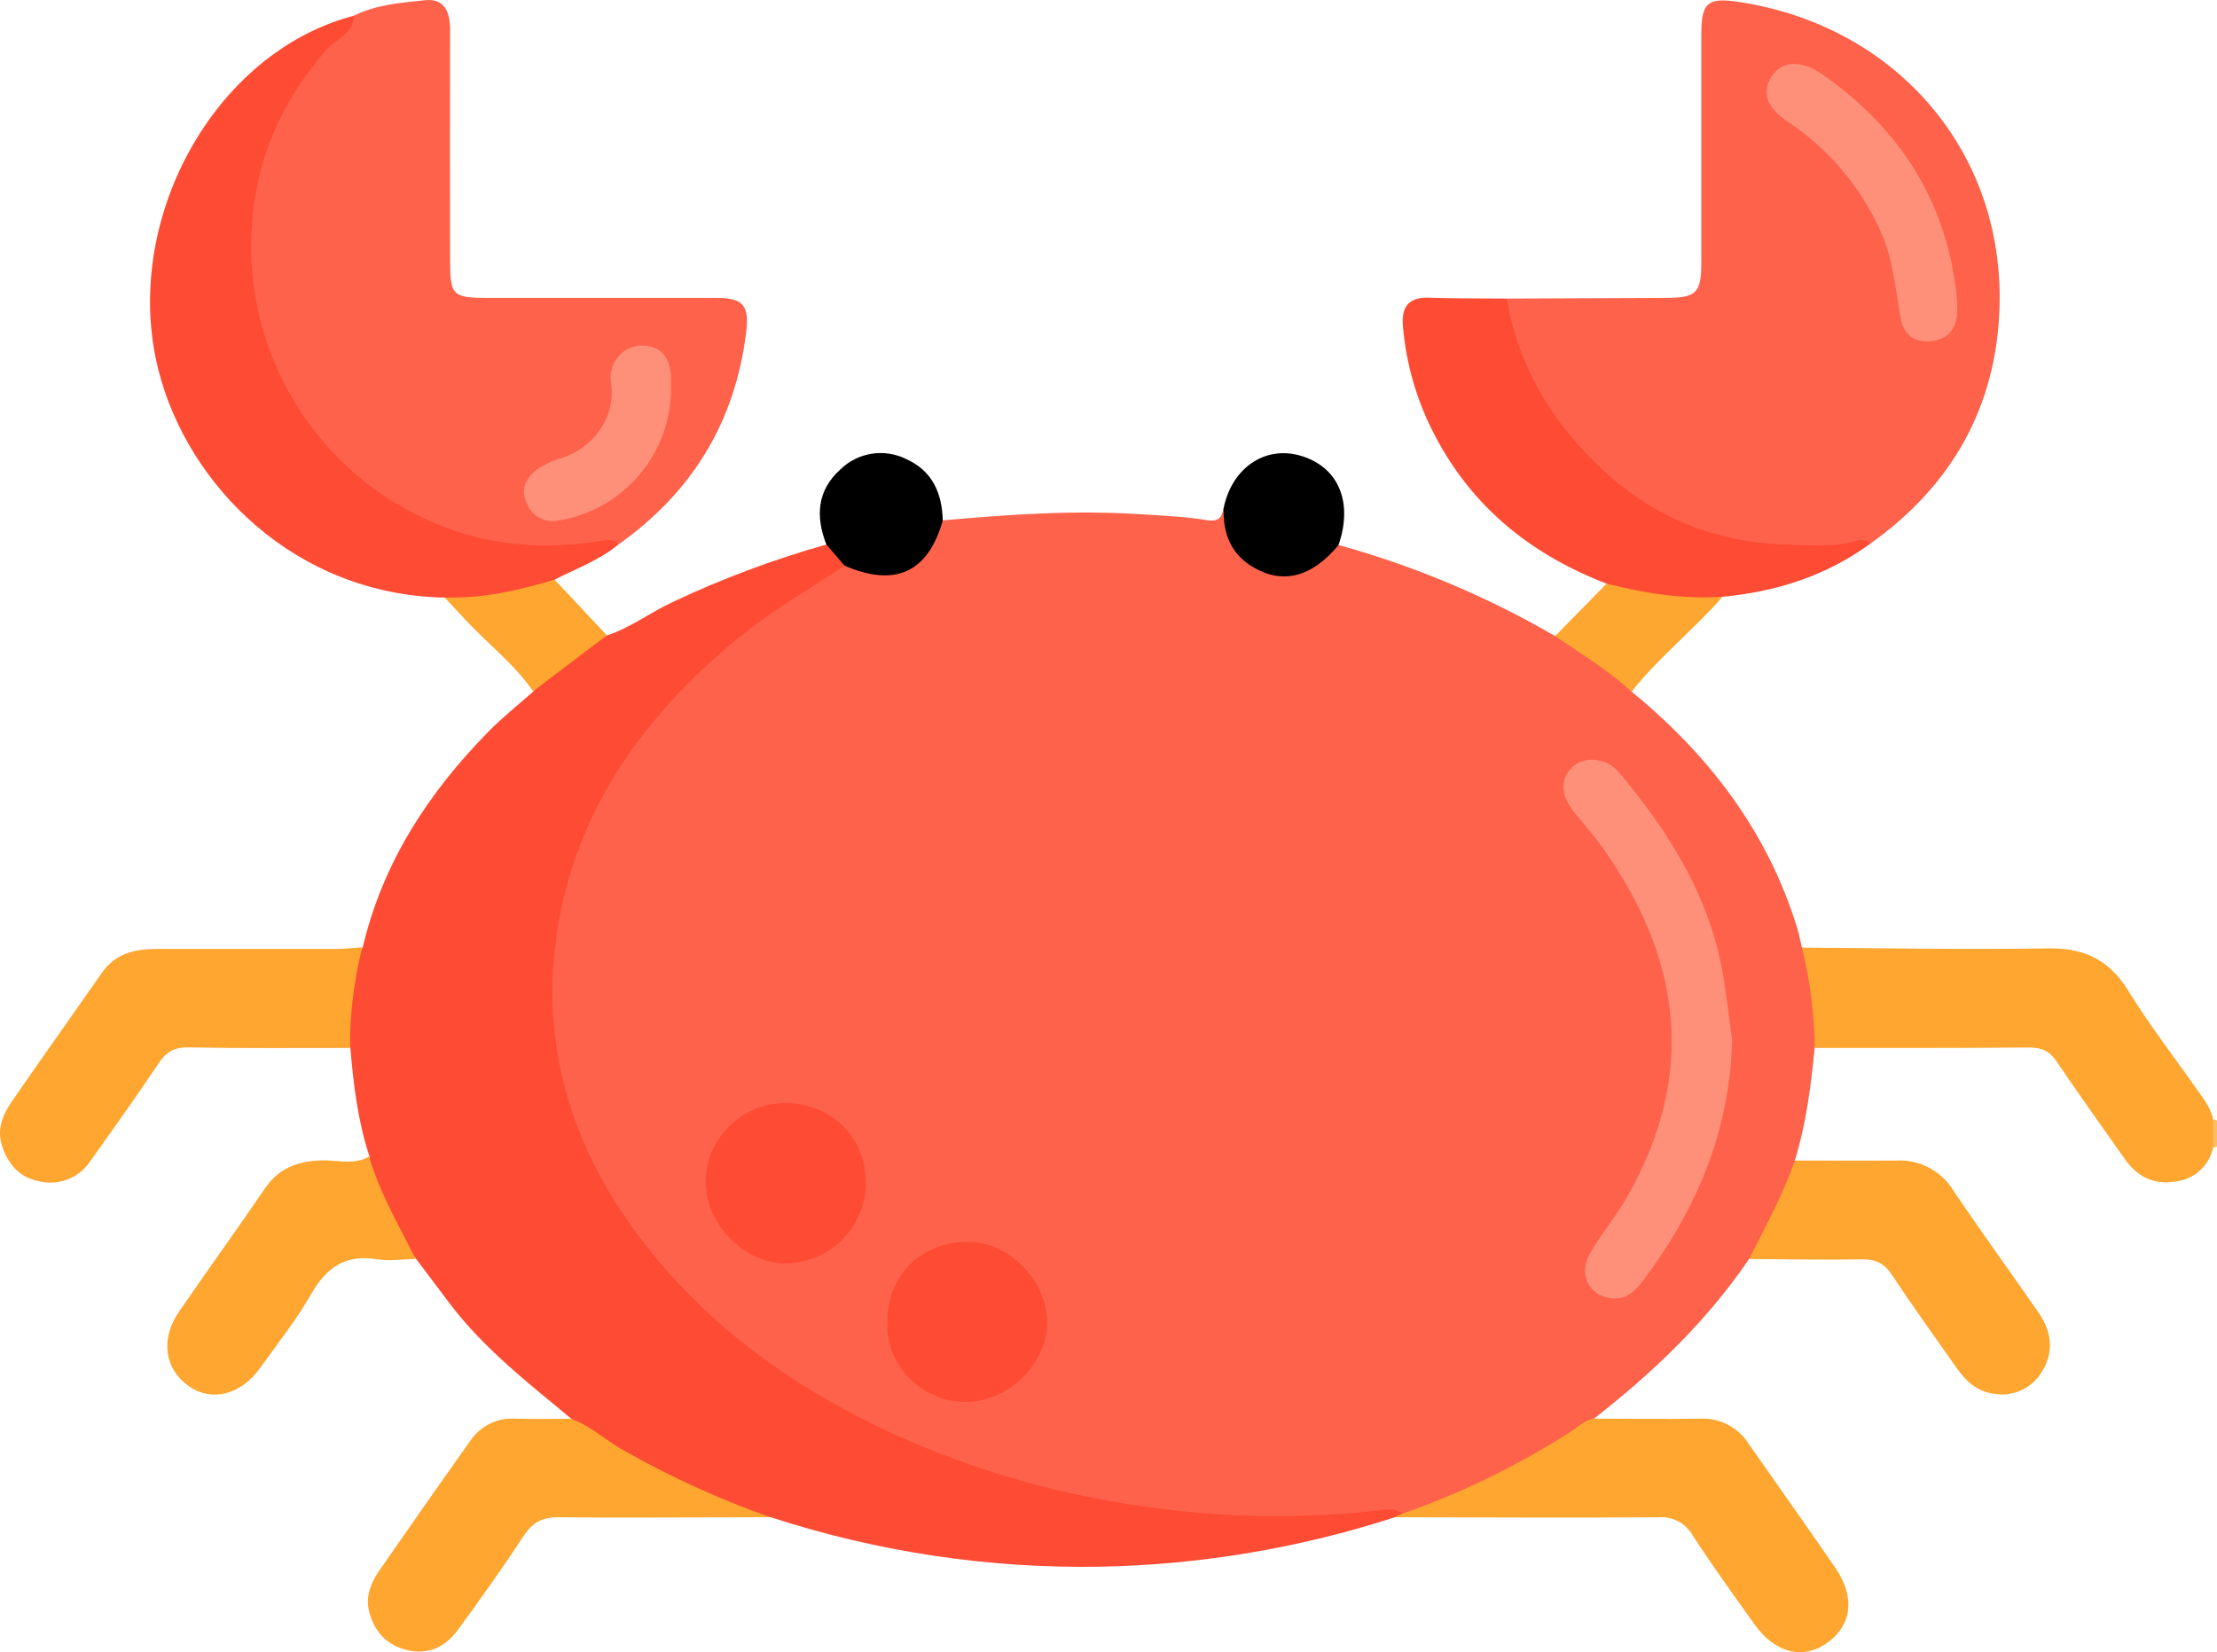
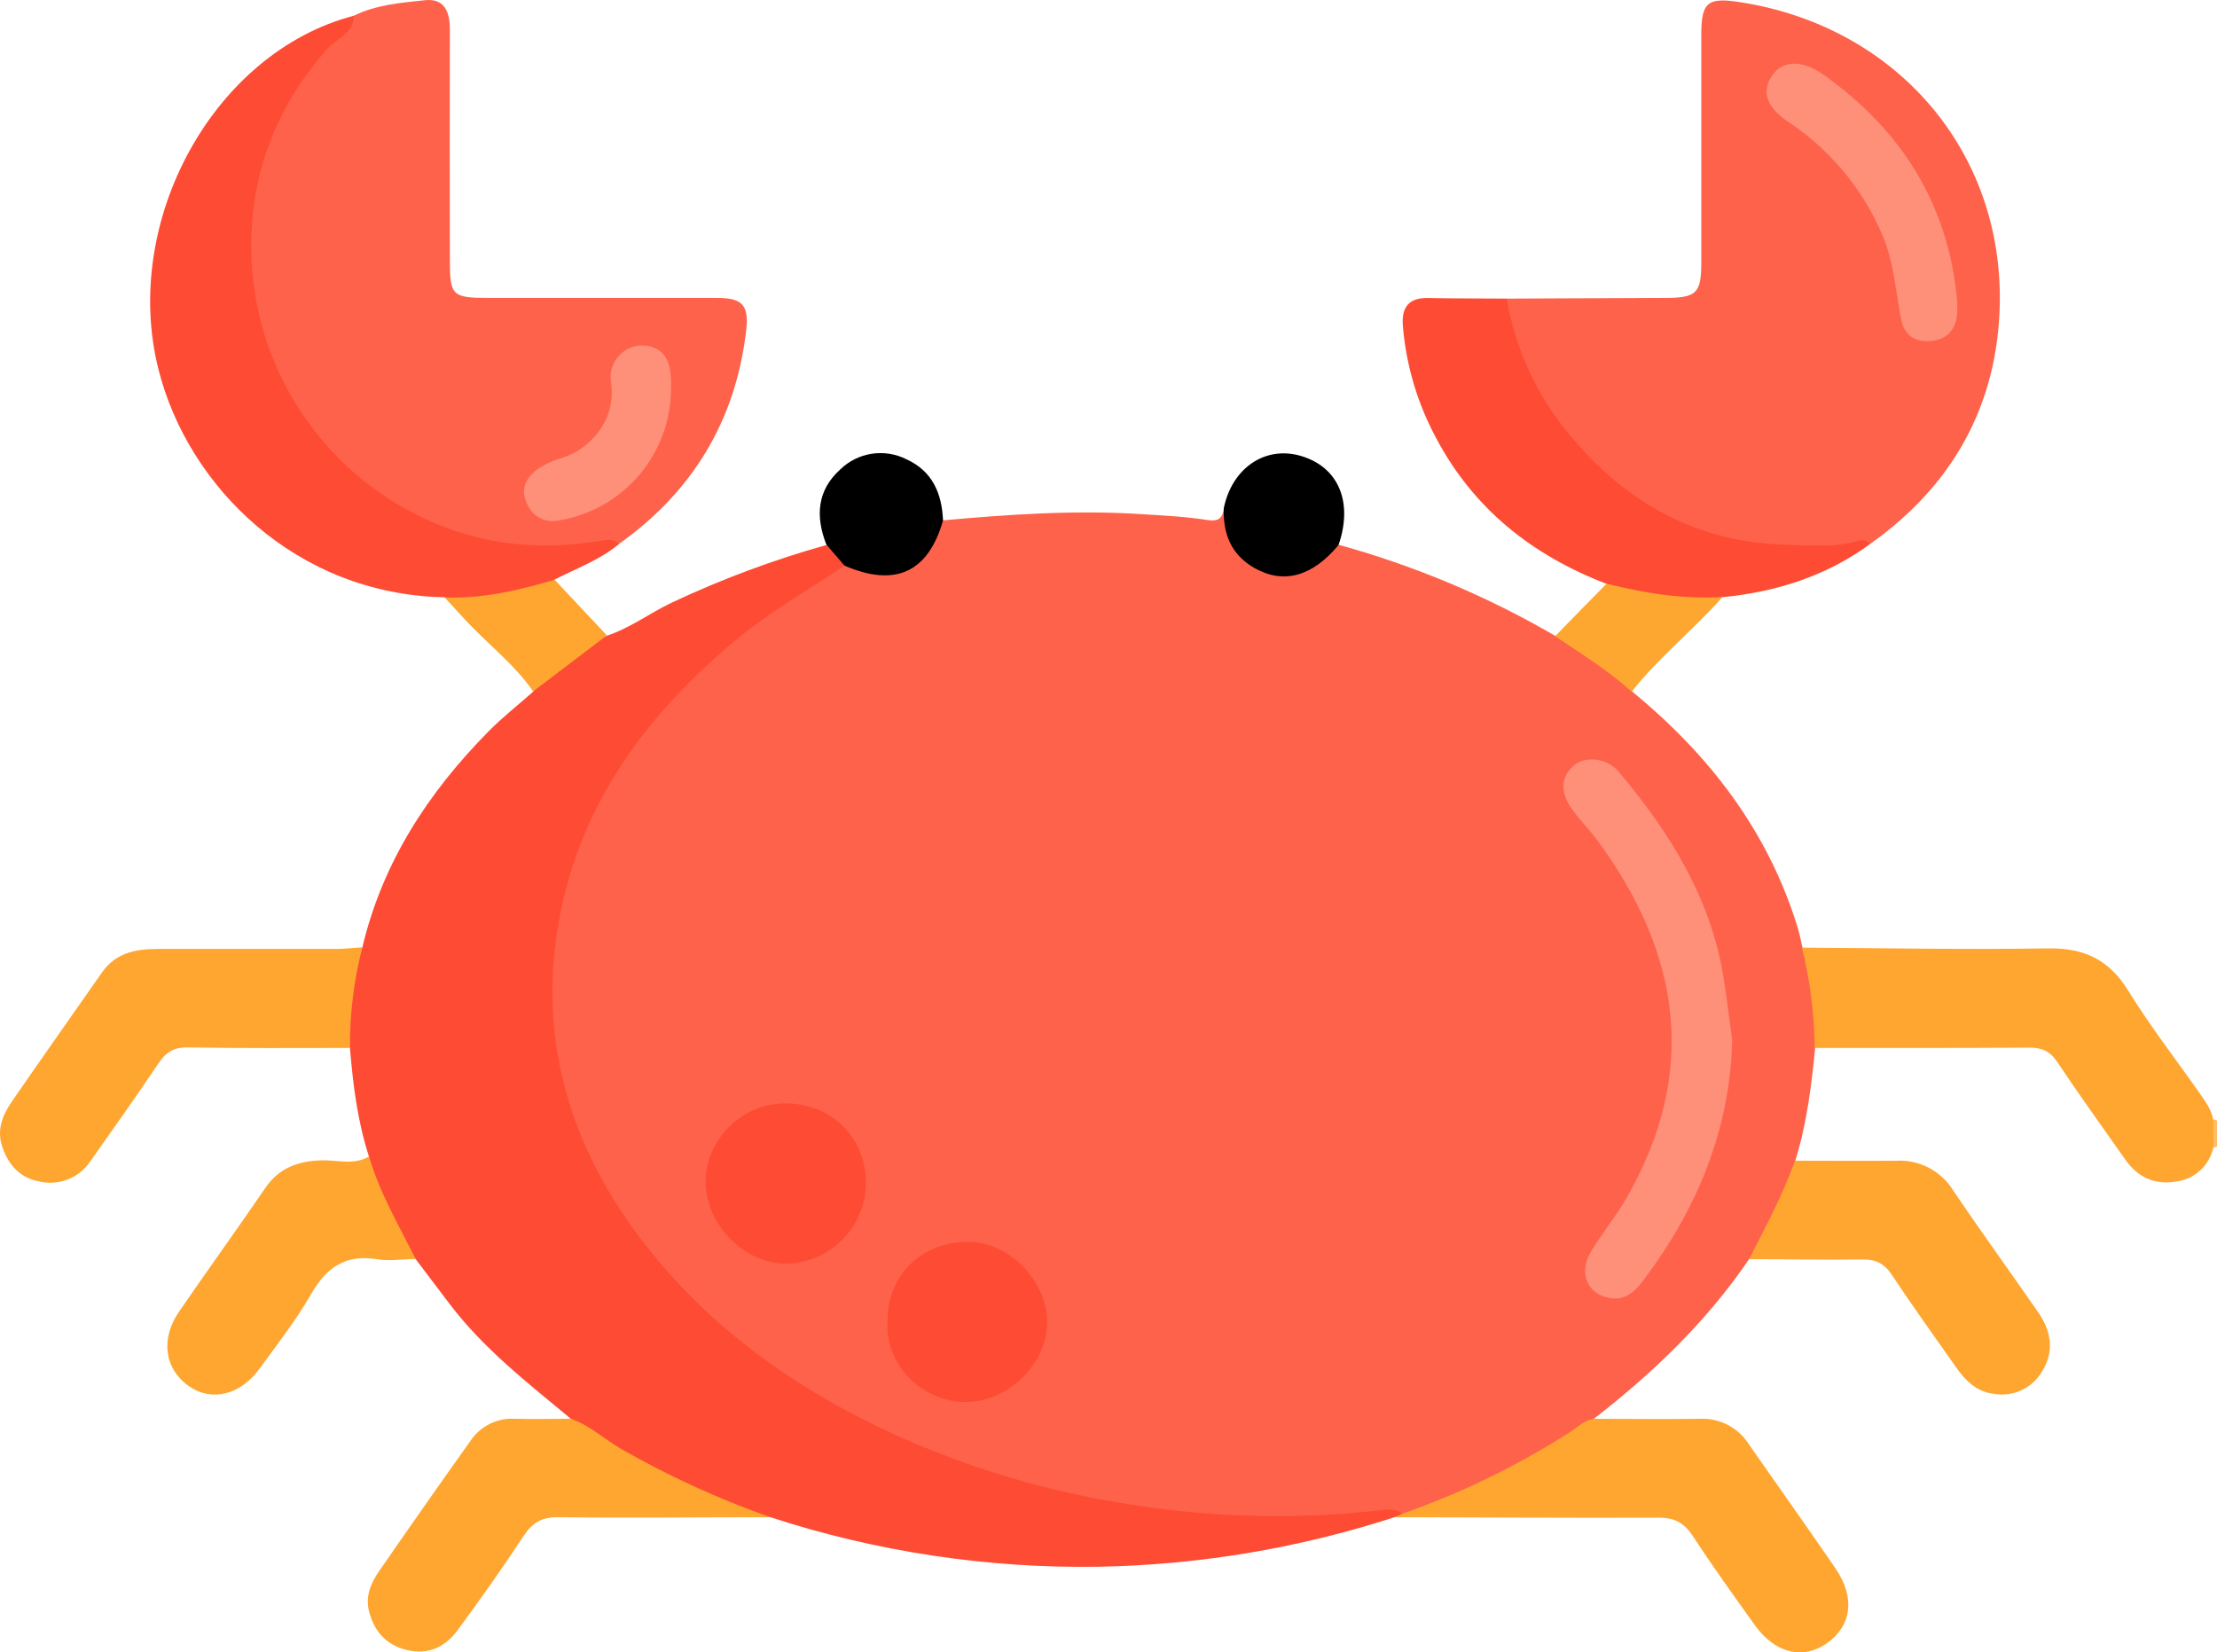
- <svg xmlns="http://www.w3.org/2000/svg" viewBox="0 0 487.64 363.37">
+ <svg xmlns="http://www.w3.org/2000/svg" viewBox="0 0 500 372.58">
  <defs>
    <style>.cls-1{fill:#febd65;}.cls-2{fill:#fe624b;}.cls-3{fill:#fe4b34;}.cls-4{fill:#fea630;}.cls-5{fill:#fea730;}.cls-6{fill:#fe8f79;}.cls-7{fill:#fe8f78;}</style>
  </defs>
  <g id="Layer_2" data-name="Layer 2">
-     <g id="Layer_3" data-name="Layer 3">
-       <path class="cls-1" d="M486.83,246.3a1.1,1.1,0,0,1,.81.19v5.72a1.23,1.23,0,0,1-.81.19Q484.15,249.34,486.83,246.3Z" />
-       <path class="cls-2" d="M384.72,276.94c-9.33,13.72-21.13,25-34.16,35.15-7.15,7-16.16,10.93-25,15.06-5.5,2.58-10.8,6.09-17.23,6.22a218.77,218.77,0,0,1-35.08,1c-41.43-1.73-79.64-13.05-112.41-39.47-18.62-15-32.09-33.64-38-57.19a83.19,83.19,0,0,1,4.23-53.59c11.23-26.71,31.28-45.34,56.19-59.22a9.76,9.76,0,0,1,2.2-.89c1.47-.35,2.79.26,4.17.61,7.65,2,12.8-.73,15.81-8.15.35-.86.16-2.44,1.94-2,14.45-1.3,28.9-2.29,43.41-1.36,4.87.31,9.78.52,14.59,1.29,2.56.41,3.36-.44,3.72-2.58,1.74.65,1.36,2.29,1.66,3.59,2.14,9.43,11.49,12.88,19.31,7.13,1.36-1,2.38-2.58,4.31-2.67a201.54,201.54,0,0,1,47.59,20c6.81,2.41,12.74,6.05,16.84,12.2,17.06,14,30,30.82,36.53,52.18.41,1.36.65,2.77,1,4.15.25.19.62.34.73.59,2.8,7,4.45,14,2.08,21.48-.83,8.36-1.85,16.69-4.36,24.76.82,1.81-.06,3.41-.77,5C391.33,266,389.56,272.34,384.72,276.94Z" />
-       <path class="cls-3" d="M185.76,124.42c-8,5.37-16.35,10.1-23.8,16.27-21.48,17.77-36.63,39.49-39.88,67.68-2.75,23.88,4.59,45.46,19.08,64.43C155.85,292,175,305.57,197,315.64a197.7,197.7,0,0,0,51.64,15.29,202.55,202.55,0,0,0,53.89,1.4c2-.21,4.11-.8,6,.64-.33.78-1.09.63-1.72.77a223.45,223.45,0,0,1-65.1,10.89,221.56,221.56,0,0,1-72.19-10.89c-10.78-1.22-19.83-6.83-29.1-11.73-5.23-2.76-10.74-5.27-14.75-9.92-9.47-7.87-19.23-15.42-26.75-25.35-2.47-3.26-4.93-6.54-7.39-9.81-5.35-6.64-9.71-13.72-10.26-22.54-2.55-7.76-3.53-15.79-4.2-23.87a26.77,26.77,0,0,1,2.72-22.15c4.4-18.65,14.44-34,27.7-47.49,3.09-3.14,6.57-5.89,9.87-8.82,4-6,10-9.22,16.21-12.31,5.13-1.68,9.43-5,14.25-7.26a216.18,216.18,0,0,1,34-12.72C184,120.55,185.66,121.8,185.76,124.42Z" />
-       <path class="cls-2" d="M331.41,65.68q17.37-.08,34.74-.15c7,0,8.05-1,8.06-7.86q0-25,0-50c0-7.19,1.35-8.31,8.49-7.21,34.3,5.3,58.06,32.7,57.11,66.91-.61,22-10.45,39.46-28.45,52.23-31.22,6.57-56.59-6.89-71.05-28.6a62.39,62.39,0,0,1-8.43-18C331.22,70.64,330.07,68.21,331.41,65.68Z" />
-       <path class="cls-2" d="M77.82,3.46C82.75,1,88.17.61,93.46.05,97.88-.42,99,2.75,99,6.57q-.06,25.24,0,50.47c0,8.07.43,8.49,8.7,8.49q25,0,50,0c5.82,0,7.14,1.71,6.42,7.56-2.41,19.69-11.85,35.13-27.95,46.58-14.3,2.59-28.31,2.25-41.85-3.8-39.84-17.82-54-69-24.75-104.07A64.91,64.91,0,0,1,77.82,3.46Z" />
-       <path class="cls-3" d="M77.82,3.46c0,3.93-3.9,5.08-5.9,7.35-11.81,13.42-17.39,29-16.61,46.56A66.14,66.14,0,0,0,95.39,115c11.84,5.07,24.08,6,36.69,4,1.34-.22,2.87-.52,4,.72-4.21,3.52-9.35,5.34-14.13,7.82-7.53,4.63-15.53,6.37-24.21,3.91C65.14,130.82,41.3,107,34.83,81.33,26.63,48.77,46.92,11.54,77.82,3.46Z" />
-       <path class="cls-3" d="M331.41,65.68a62.92,62.92,0,0,0,12.21,27.9c12.4,16,28.43,25.61,49.1,26.19,5.33.15,10.73.66,16-.85a2.51,2.51,0,0,1,2.63.69c-9.68,7.07-20.66,10.55-32.47,11.66-8.93,2.82-17.39,1.48-25.51-2.89C337,122.09,324,111.76,315.72,96a62.8,62.8,0,0,1-7.15-24.4c-.32-4.15,1.32-6.26,5.71-6.12C320,65.68,325.7,65.63,331.41,65.68Z" />
-       <path class="cls-4" d="M399.16,230.52a96.57,96.57,0,0,0-2.81-22.07c18,.1,36,.47,54.06.16,7.95-.13,13.46,2.44,17.69,9.28,4.81,7.78,10.44,15.06,15.7,22.56,1.27,1.81,2.59,3.6,3,5.85v6.1a9.53,9.53,0,0,1-8.24,7.49c-4.71.81-8.4-1-11.11-4.81-5-7.13-10.12-14.21-15-21.47-1.61-2.43-3.41-3.21-6.24-3.19C430.58,230.56,414.87,230.51,399.16,230.52Z" />
-       <path class="cls-4" d="M79.7,208.37A86.6,86.6,0,0,0,77,230.52c-11.88,0-23.76.1-35.64-.12-3.14-.06-4.86,1.09-6.51,3.56C30,241.2,24.94,248.3,19.88,255.39a10.53,10.53,0,0,1-11.24,4.46c-4.33-.81-6.82-3.69-8.17-7.72-1.22-3.69.1-6.91,2.12-9.83,6.56-9.5,13.26-18.92,19.88-28.39,3-4.26,7.33-5.18,12.11-5.17q19.72,0,39.45,0C75.92,208.72,77.81,208.49,79.7,208.37Z" />
-       <path class="cls-4" d="M306.72,333.74l1.72-.77a175.92,175.92,0,0,0,36.83-17.91c1.7-1.08,3.16-2.63,5.29-3,7.77,0,15.54.12,23.31,0a12,12,0,0,1,10.83,5.63c6.34,9.1,12.79,18.13,19.05,27.28,4.35,6.35,3.58,12.49-1.78,16.36s-11.54,2.27-16-3.94c-4.61-6.45-9.25-12.88-13.57-19.51a8,8,0,0,0-7.69-4.13C345.4,333.91,326.06,333.77,306.72,333.74Z" />
-       <path class="cls-4" d="M125.58,312.09c4.23,1.46,7.46,4.6,11.29,6.77a200.93,200.93,0,0,0,32.56,14.88c-15.53,0-31.06.19-46.59,0-3.66,0-5.74,1.19-7.68,4.15-4.61,7-9.47,13.86-14.44,20.62-2.7,3.69-6.37,5.59-11.17,4.45-4.48-1.05-7.1-3.95-8.3-8.22-.93-3.31.21-6.33,2-9q10-14.47,20.18-28.8a11,11,0,0,1,9.76-4.88C117.34,312.18,121.46,312.09,125.58,312.09Z" />
-       <path class="cls-4" d="M384.72,276.94c3.61-7.1,7.41-14.12,10.08-21.66,7.46,0,14.92.06,22.38,0a13.82,13.82,0,0,1,12.42,6.52c6.12,9.08,12.56,17.93,18.79,26.93,2.84,4.11,3.49,8.61.74,13a10.22,10.22,0,0,1-10.62,4.84c-3.82-.49-6.22-2.92-8.28-5.85-4.74-6.75-9.57-13.45-14.12-20.32-1.7-2.57-3.6-3.44-6.64-3.38C401.22,277.18,393,277,384.72,276.94Z" />
-       <path class="cls-4" d="M81.18,254.39c2.34,8,6.53,15.16,10.26,22.54-2.85.05-5.77.53-8.53.07-6.89-1.13-11.08,1.76-14.44,7.61S61,295.62,57.14,301c-4.27,5.9-10.61,7.41-15.62,3.91-5.32-3.73-6.29-10.35-2.16-16.36,6.27-9.13,12.76-18.11,19-27.25,3-4.38,7.12-5.84,12.18-6.05C74.09,255.11,77.78,256.39,81.18,254.39Z" />
-       <path d="M185.76,124.42l-4-4.65c-2.39-6.13-2.07-11.86,3.06-16.49A12.67,12.67,0,0,1,199.37,101c5.71,2.58,7.84,7.49,8,13.46C204.17,125.91,196.88,129.25,185.76,124.42Z" />
-       <path d="M294.42,119.89c-5.79,7-12.13,8.68-18.56,5-5.11-2.9-6.87-7.51-6.72-13.09,1.78-8.8,9-13.78,16.75-11.61C294.34,102.58,297.7,110.34,294.42,119.89Z" />
-       <path class="cls-5" d="M353.38,128.38c8.37,2.12,16.83,3.47,25.51,2.89-6.37,7.26-14,13.29-20,20.86-5.18-4.68-11.1-8.33-16.84-12.21Z" />
-       <path class="cls-4" d="M97.77,131.41c8.33.32,16.31-1.55,24.21-3.91q5.74,6.12,11.5,12.25l-16.22,12.31C113,145.9,107,141.42,102,135.93,100.58,134.41,99.17,132.92,97.77,131.41Z" />
-       <path class="cls-6" d="M381,228.87c-.51,19.74-7.72,37-19.4,52.57-1.78,2.38-3.84,4.68-7.48,4.11-4.93-.78-7-5.52-4.25-10.14,2.51-4.21,5.66-8,8.1-12.26,15.62-27.51,11.65-53.32-6.43-78-1.78-2.42-3.89-4.59-5.68-7-2.79-3.76-2.62-7.22.31-9.71,2.52-2.14,7.27-1.7,9.83,1.34,11.13,13.23,20.18,27.58,23.05,45C379.83,219.49,380.37,224.19,381,228.87Z" />
-       <path class="cls-3" d="M190.46,260.1a17.83,17.83,0,0,1-17.37,17.81c-9.22.18-17.82-8.46-17.87-18-.05-9.23,7.88-17.16,17.26-17.26C182.7,242.56,190.4,250,190.46,260.1Z" />
-       <path class="cls-3" d="M195.21,290.53c0-10.09,7.61-17.46,17.89-17.37,8.86.08,17.12,8.49,17.22,17.54.11,9.27-8.62,17.8-18.13,17.69C203.05,308.29,194.56,300.49,195.21,290.53Z" />
-       <path class="cls-7" d="M430.47,66a28.43,28.43,0,0,1,0,3.33c-.41,3.46-2.38,5.45-5.87,5.74s-5.81-1.38-6.48-4.84c-1.26-6.49-1.63-13.18-4.47-19.3a56.42,56.42,0,0,0-20.21-24c-4.86-3.21-6.06-6.62-3.77-10.13s6.61-3.68,11.31-.36C418.15,28.53,428.49,44.77,430.47,66Z" />
-       <path class="cls-7" d="M147.6,85.63a29.44,29.44,0,0,1-24.68,28.86,6.08,6.08,0,0,1-7-3.67c-1.55-3.2-.25-5.66,2.14-7.5a18.17,18.17,0,0,1,5.56-2.6c6.28-2,12.08-8.43,10.74-16.81A7,7,0,0,1,140.78,76c4.21-.13,6.55,2.19,6.81,6.78C147.64,83.72,147.6,84.68,147.6,85.63Z" />
+     <g id="ic-seafood">
+       <path class="cls-1" d="M499.17,252.54a1.12,1.12,0,0,1,.83.2v5.86a1.22,1.22,0,0,1-.83.2Q496.41,255.66,499.17,252.54Z" />
+       <path class="cls-2" d="M394.47,284c-9.56,14.06-21.67,25.66-35,36-7.33,7.13-16.57,11.21-25.6,15.44-5.64,2.64-11.08,6.24-17.68,6.38a225.06,225.06,0,0,1-36,1c-42.49-1.78-81.67-13.38-115.26-40.48-19.1-15.41-32.9-34.49-38.95-58.64a85.34,85.34,0,0,1,4.34-54.94C141.84,161.38,162.41,142.28,188,128a10.5,10.5,0,0,1,2.25-.91c1.51-.35,2.86.27,4.28.63,7.84,2,13.13-.75,16.21-8.36.36-.88.16-2.5,2-2,14.81-1.34,29.63-2.36,44.51-1.41,5,.32,10,.54,15,1.33,2.63.42,3.44-.46,3.81-2.64,1.78.66,1.4,2.35,1.7,3.68,2.2,9.66,11.79,13.2,19.8,7.31,1.4-1,2.44-2.65,4.42-2.74a206.05,206.05,0,0,1,48.8,20.54c7,2.47,13.06,6.2,17.27,12.51,17.49,14.33,30.79,31.6,37.45,53.5.42,1.39.67,2.84,1,4.26.26.19.65.34.75.6,2.88,7.13,4.56,14.38,2.13,22-.84,8.58-1.89,17.12-4.46,25.39.84,1.86-.06,3.5-.79,5.07C401.25,272.76,399.43,279.24,394.47,284Z" />
+       <path class="cls-3" d="M190.46,127.57c-8.16,5.51-16.76,10.36-24.4,16.68-22,18.23-37.55,40.5-40.88,69.4-2.83,24.49,4.7,46.61,19.55,66.06,15.07,19.73,34.69,33.61,57.21,43.93a203.14,203.14,0,0,0,52.95,15.68,208.2,208.2,0,0,0,55.26,1.44c2-.22,4.21-.83,6.11.65-.35.8-1.12.65-1.77.79a229.55,229.55,0,0,1-66.75,11.17,227.51,227.51,0,0,1-74-11.17c-11.05-1.25-20.32-7-29.83-12-5.36-2.83-11-5.41-15.13-10.17-9.71-8.07-19.72-15.81-27.43-26L93.75,284c-5.48-6.81-10-14.07-10.52-23.11-2.61-8-3.61-16.19-4.3-24.48a27.45,27.45,0,0,1,2.79-22.71c4.51-19.12,14.81-34.89,28.41-48.69,3.16-3.22,6.73-6,10.11-9,4.07-6.15,10.29-9.46,16.63-12.63,5.25-1.72,9.66-5.1,14.61-7.45a222.34,222.34,0,0,1,34.88-13C188.65,123.6,190.37,124.89,190.46,127.57Z" />
+       <path class="cls-2" d="M339.81,67.35l35.62-.16c7.21,0,8.26-1,8.26-8.06q0-25.64,0-51.25c0-7.38,1.38-8.53,8.7-7.4C427.57,5.91,451.93,34,451,69.09c-.62,22.51-10.71,40.46-29.17,53.55-32,6.74-58-7.06-72.85-29.33a64.34,64.34,0,0,1-8.64-18.45C339.62,72.43,338.44,69.94,339.81,67.35Z" />
+       <path class="cls-2" d="M79.79,3.55C84.85,1.06,90.4.63,95.83.05c4.53-.48,5.64,2.76,5.63,6.69q-.06,25.88,0,51.75c0,8.27.45,8.7,8.93,8.7q25.63,0,51.27,0c6,0,7.32,1.75,6.58,7.76-2.47,20.18-12.15,36-28.66,47.75-14.67,2.66-29,2.31-42.92-3.9C55.8,100.55,41.29,48.08,71.27,12.11A66.9,66.9,0,0,1,79.79,3.55Z" />
+       <path class="cls-3" d="M79.79,3.55c0,4-4,5.2-6.05,7.54-12.1,13.75-17.83,29.71-17,47.74a67.81,67.81,0,0,0,41.1,59.08c12.14,5.21,24.69,6.18,37.61,4.07,1.38-.23,3-.54,4.14.73-4.32,3.61-9.59,5.48-14.49,8-7.72,4.75-15.92,6.53-24.82,4-33.46-.62-57.9-25-64.53-51.36C27.31,50,48.11,11.83,79.79,3.55Z" />
+       <path class="cls-3" d="M339.81,67.35A64.56,64.56,0,0,0,352.33,96c12.71,16.37,29.15,26.26,50.35,26.86,5.46.15,11,.67,16.41-.87a2.55,2.55,0,0,1,2.69.7c-9.92,7.25-21.17,10.82-33.29,12-9.16,2.88-17.83,1.52-26.15-3-16.83-6.46-30.14-17-38.61-33.19a64.29,64.29,0,0,1-7.34-25c-.33-4.26,1.35-6.43,5.86-6.28C328.1,67.34,334,67.29,339.81,67.35Z" />
+       <path class="cls-4" d="M409.27,236.36a98.13,98.13,0,0,0-2.88-22.63c18.48.1,37,.49,55.44.17,8.15-.14,13.8,2.5,18.13,9.51,4.94,8,10.71,15.44,16.11,23.14,1.3,1.85,2.65,3.69,3.1,6v6.26a9.78,9.78,0,0,1-8.45,7.68c-4.83.83-8.61-1-11.39-4.93-5.15-7.32-10.38-14.58-15.33-22-1.66-2.49-3.5-3.29-6.4-3.27C441.49,236.4,425.38,236.35,409.27,236.36Z" />
+       <path class="cls-4" d="M81.72,213.65a88.75,88.75,0,0,0-2.79,22.71c-12.18,0-24.36.1-36.54-.12-3.22-.06-5,1.11-6.68,3.65-5,7.42-10.14,14.7-15.32,22a10.82,10.82,0,0,1-11.53,4.58c-4.44-.83-7-3.79-8.38-7.92-1.25-3.78.11-7.08,2.17-10.07C9.39,238.7,16.25,229,23,219.33c3.05-4.37,7.52-5.3,12.42-5.3q20.22,0,40.44,0C77.84,214,79.78,213.78,81.72,213.65Z" />
+       <path class="cls-4" d="M314.49,342.2l1.77-.79A180.36,180.36,0,0,0,354,323.05c1.74-1.12,3.24-2.7,5.42-3.05,8,0,15.94.13,23.9,0a12.36,12.36,0,0,1,11.11,5.77c6.5,9.33,13.11,18.59,19.54,28,4.46,6.52,3.66,12.81-1.84,16.77s-11.82,2.34-16.37-4c-4.72-6.61-9.48-13.21-13.91-20-2-3.05-4.14-4.27-7.88-4.24C354.16,342.38,334.32,342.23,314.49,342.2Z" />
+       <path class="cls-4" d="M128.76,320c4.34,1.5,7.66,4.71,11.57,6.94a206.5,206.5,0,0,0,33.39,15.26c-15.92,0-31.85.2-47.77,0-3.75-.05-5.88,1.22-7.87,4.25-4.73,7.19-9.71,14.21-14.81,21.15-2.77,3.78-6.53,5.73-11.45,4.56-4.59-1.08-7.28-4-8.51-8.43-1-3.39.21-6.49,2.08-9.21q10.24-14.83,20.7-29.52a11.22,11.22,0,0,1,10-5C120.31,320.1,124.54,320,128.76,320Z" />
+       <path class="cls-4" d="M394.47,284c3.71-7.28,7.6-14.48,10.34-22.21,7.65,0,15.3.06,22.95,0a14.19,14.19,0,0,1,12.73,6.68c6.27,9.31,12.88,18.39,19.26,27.62,2.91,4.22,3.59,8.82.77,13.28a10.51,10.51,0,0,1-10.9,5c-3.91-.5-6.38-3-8.48-6-4.86-6.92-9.81-13.78-14.48-20.84-1.74-2.63-3.69-3.52-6.81-3.46C411.39,284.21,402.93,284,394.47,284Z" />
+       <path class="cls-4" d="M83.23,260.84c2.4,8.2,6.7,15.54,10.52,23.11-2.92.05-5.91.54-8.74.07-7.06-1.16-11.36,1.81-14.81,7.8s-7.61,11.29-11.61,16.81c-4.38,6.05-10.89,7.6-16,4-5.47-3.83-6.46-10.61-2.22-16.78,6.43-9.36,13.08-18.57,19.49-27.94,3.07-4.49,7.3-6,12.48-6.2C76,261.57,79.75,262.89,83.23,260.84Z" />
+       <path d="M190.46,127.57c-1.36-1.59-2.73-3.17-4.1-4.76-2.45-6.29-2.13-12.17,3.13-16.92a13,13,0,0,1,14.94-2.3c5.84,2.65,8,7.68,8.25,13.8C209.35,129.1,201.87,132.52,190.46,127.57Z" />
+       <path d="M301.88,122.93c-5.94,7.14-12.44,8.9-19,5.16-5.24-3-7.05-7.69-6.89-13.42,1.82-9,9.19-14.12,17.18-11.9C301.8,105.18,305.25,113.13,301.88,122.93Z" />
+       <path class="cls-5" d="M362.34,131.64c8.58,2.17,17.26,3.55,26.15,3C382,142,374.14,148.23,368,156c-5.31-4.79-11.38-8.53-17.27-12.51Q356.5,137.55,362.34,131.64Z" />
+       <path class="cls-4" d="M100.25,134.75c8.54.32,16.72-1.6,24.82-4l11.8,12.56-16.63,12.63c-4.38-6.32-10.58-10.92-15.7-16.55C103.13,137.82,101.68,136.29,100.25,134.75Z" />
+       <path class="cls-6" d="M390.67,234.67c-.53,20.24-7.92,37.93-19.89,53.9-1.83,2.44-3.94,4.8-7.68,4.21-5.05-.79-7.18-5.65-4.35-10.39,2.58-4.31,5.8-8.17,8.3-12.57,16-28.21,11.94-54.68-6.59-80-1.82-2.48-4-4.7-5.82-7.17-2.87-3.86-2.69-7.41.31-10,2.59-2.2,7.46-1.75,10.09,1.38,11.41,13.56,20.68,28.27,23.63,46.18C389.46,225.06,390,229.87,390.67,234.67Z" />
+       <path class="cls-3" d="M195.28,266.69A18.28,18.28,0,0,1,177.48,285c-9.46.18-18.28-8.68-18.33-18.43-.05-9.46,8.08-17.59,17.7-17.7C187.33,248.71,195.22,256.36,195.28,266.69Z" />
+       <path class="cls-3" d="M200.16,297.89c0-10.35,7.8-17.9,18.35-17.81,9.07.08,17.54,8.71,17.65,18,.11,9.5-8.84,18.25-18.6,18.14C208.19,316.1,199.49,308.11,200.16,297.89Z" />
+       <path class="cls-7" d="M441.38,67.63a27.7,27.7,0,0,1,0,3.41c-.42,3.54-2.44,5.59-6,5.89s-6-1.43-6.64-5c-1.29-6.66-1.67-13.51-4.59-19.79a57.71,57.71,0,0,0-20.72-24.58c-5-3.3-6.21-6.8-3.86-10.39s6.78-3.77,11.6-.38C428.75,29.25,439.35,45.9,441.38,67.63Z" />
+       <path class="cls-7" d="M151.34,87.8A30.17,30.17,0,0,1,126,117.39a6.22,6.22,0,0,1-7.13-3.76c-1.59-3.28-.26-5.8,2.19-7.69a18.49,18.49,0,0,1,5.7-2.66c6.45-2.08,12.39-8.65,11-17.25a7.18,7.18,0,0,1,6.53-8.11c4.32-.13,6.72,2.24,7,7C151.39,85.84,151.34,86.82,151.34,87.8Z" />
    </g>
  </g>
</svg>
